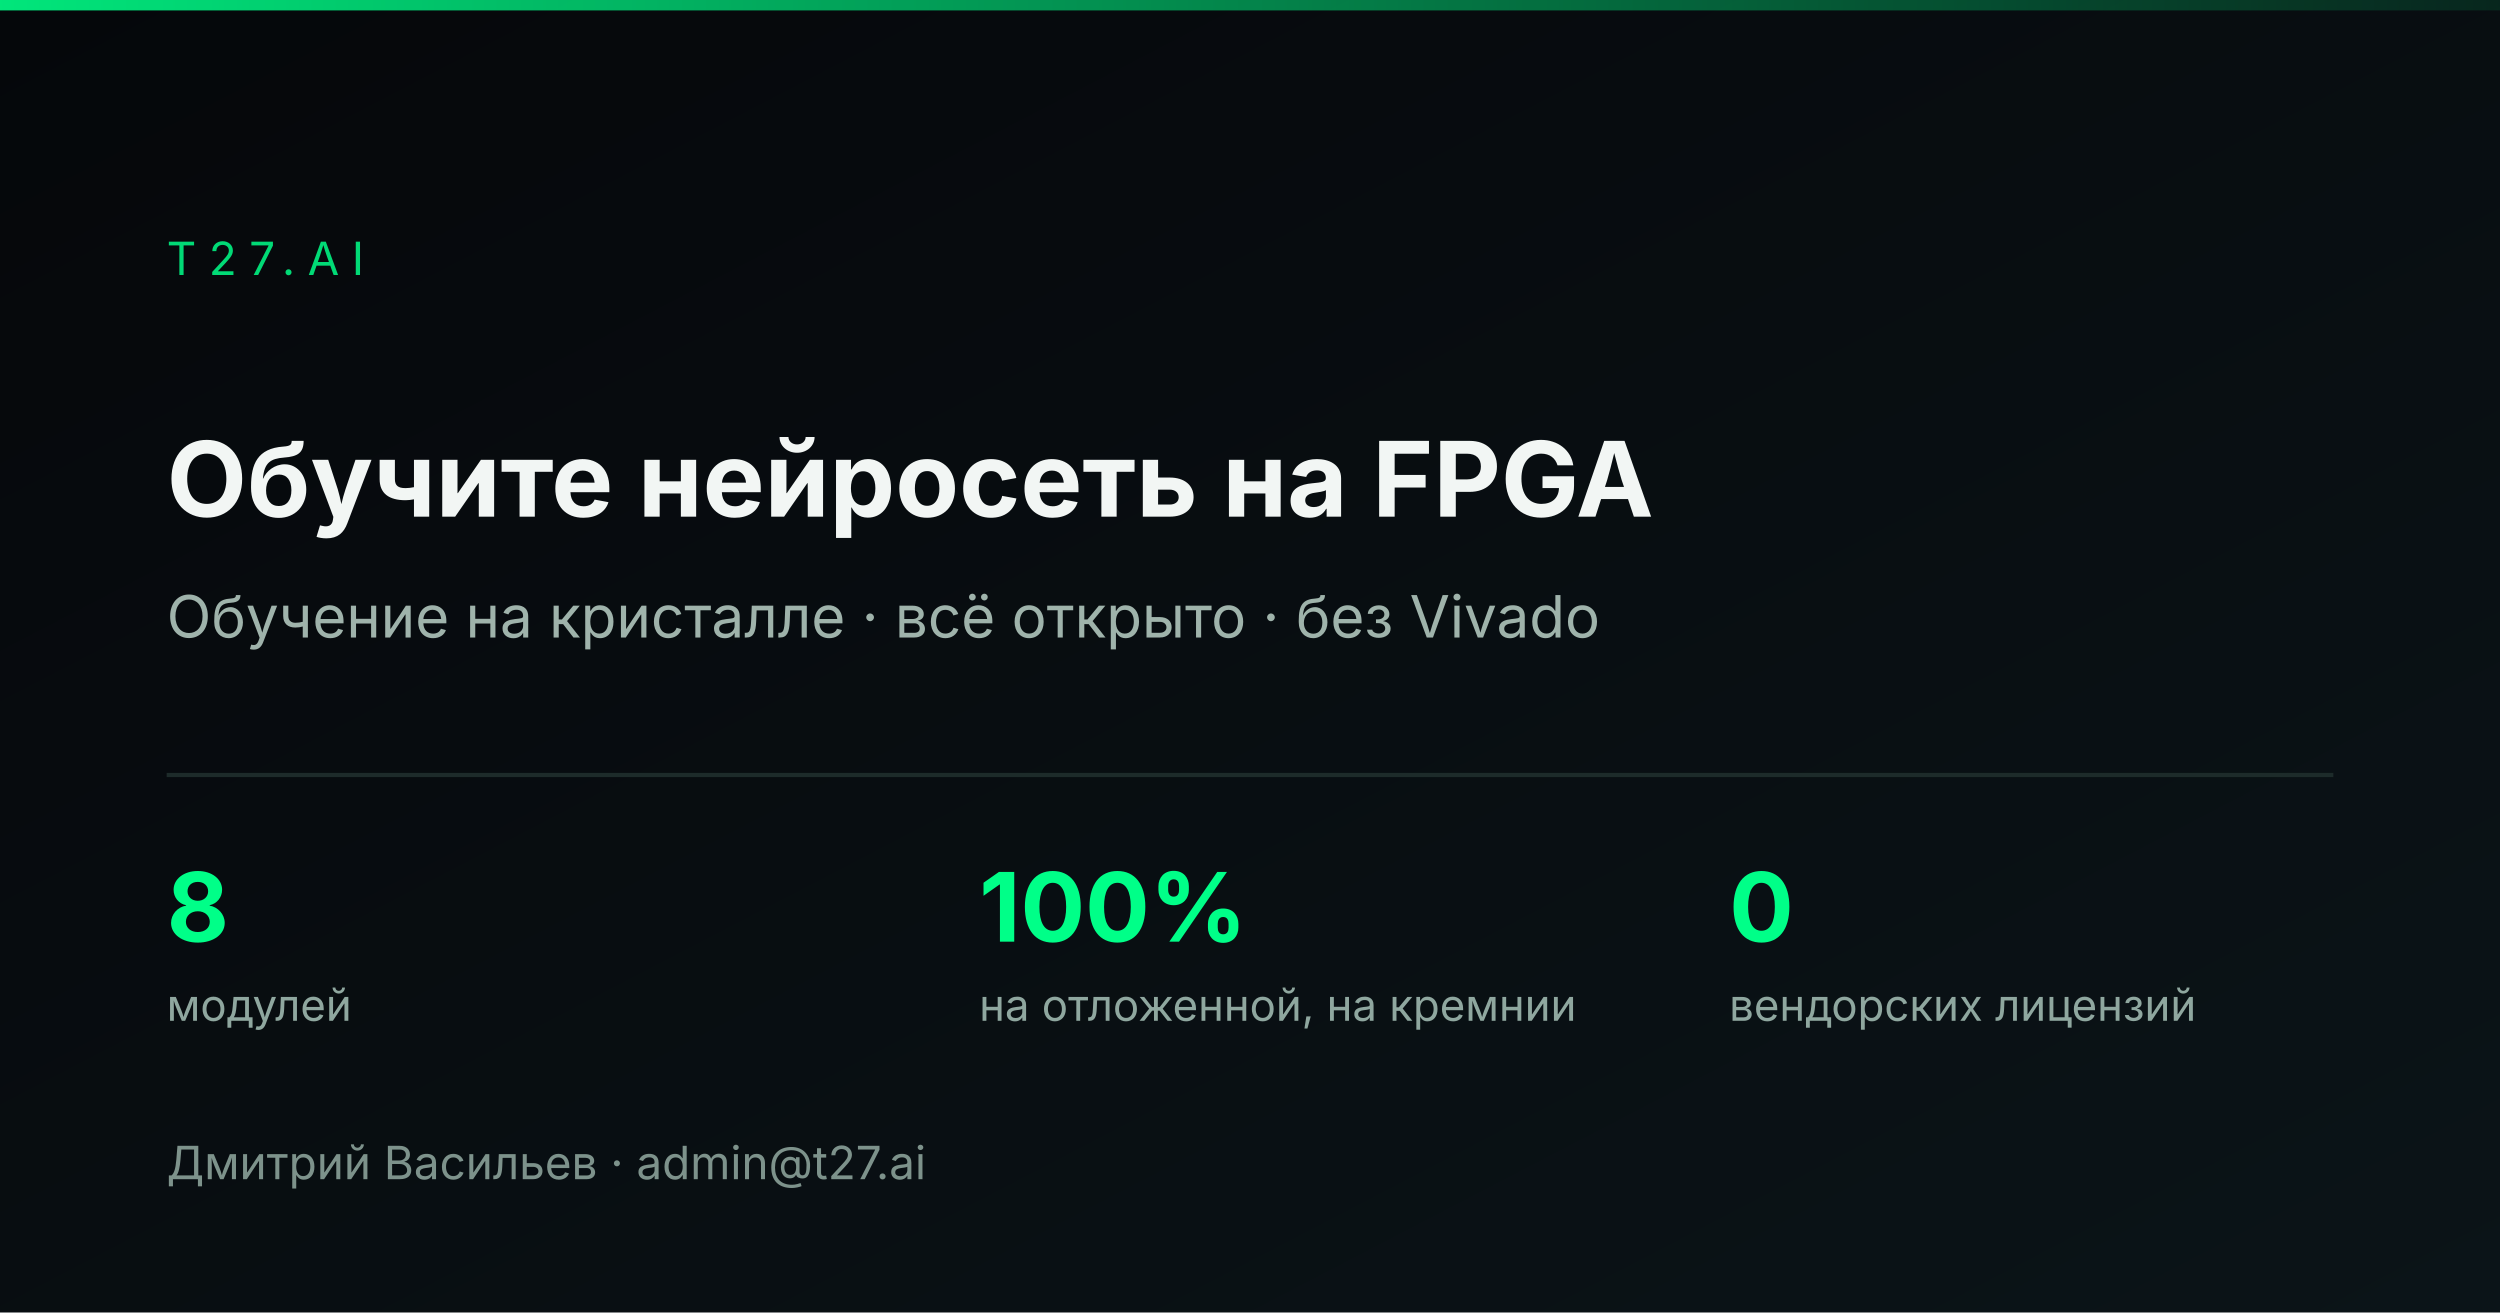
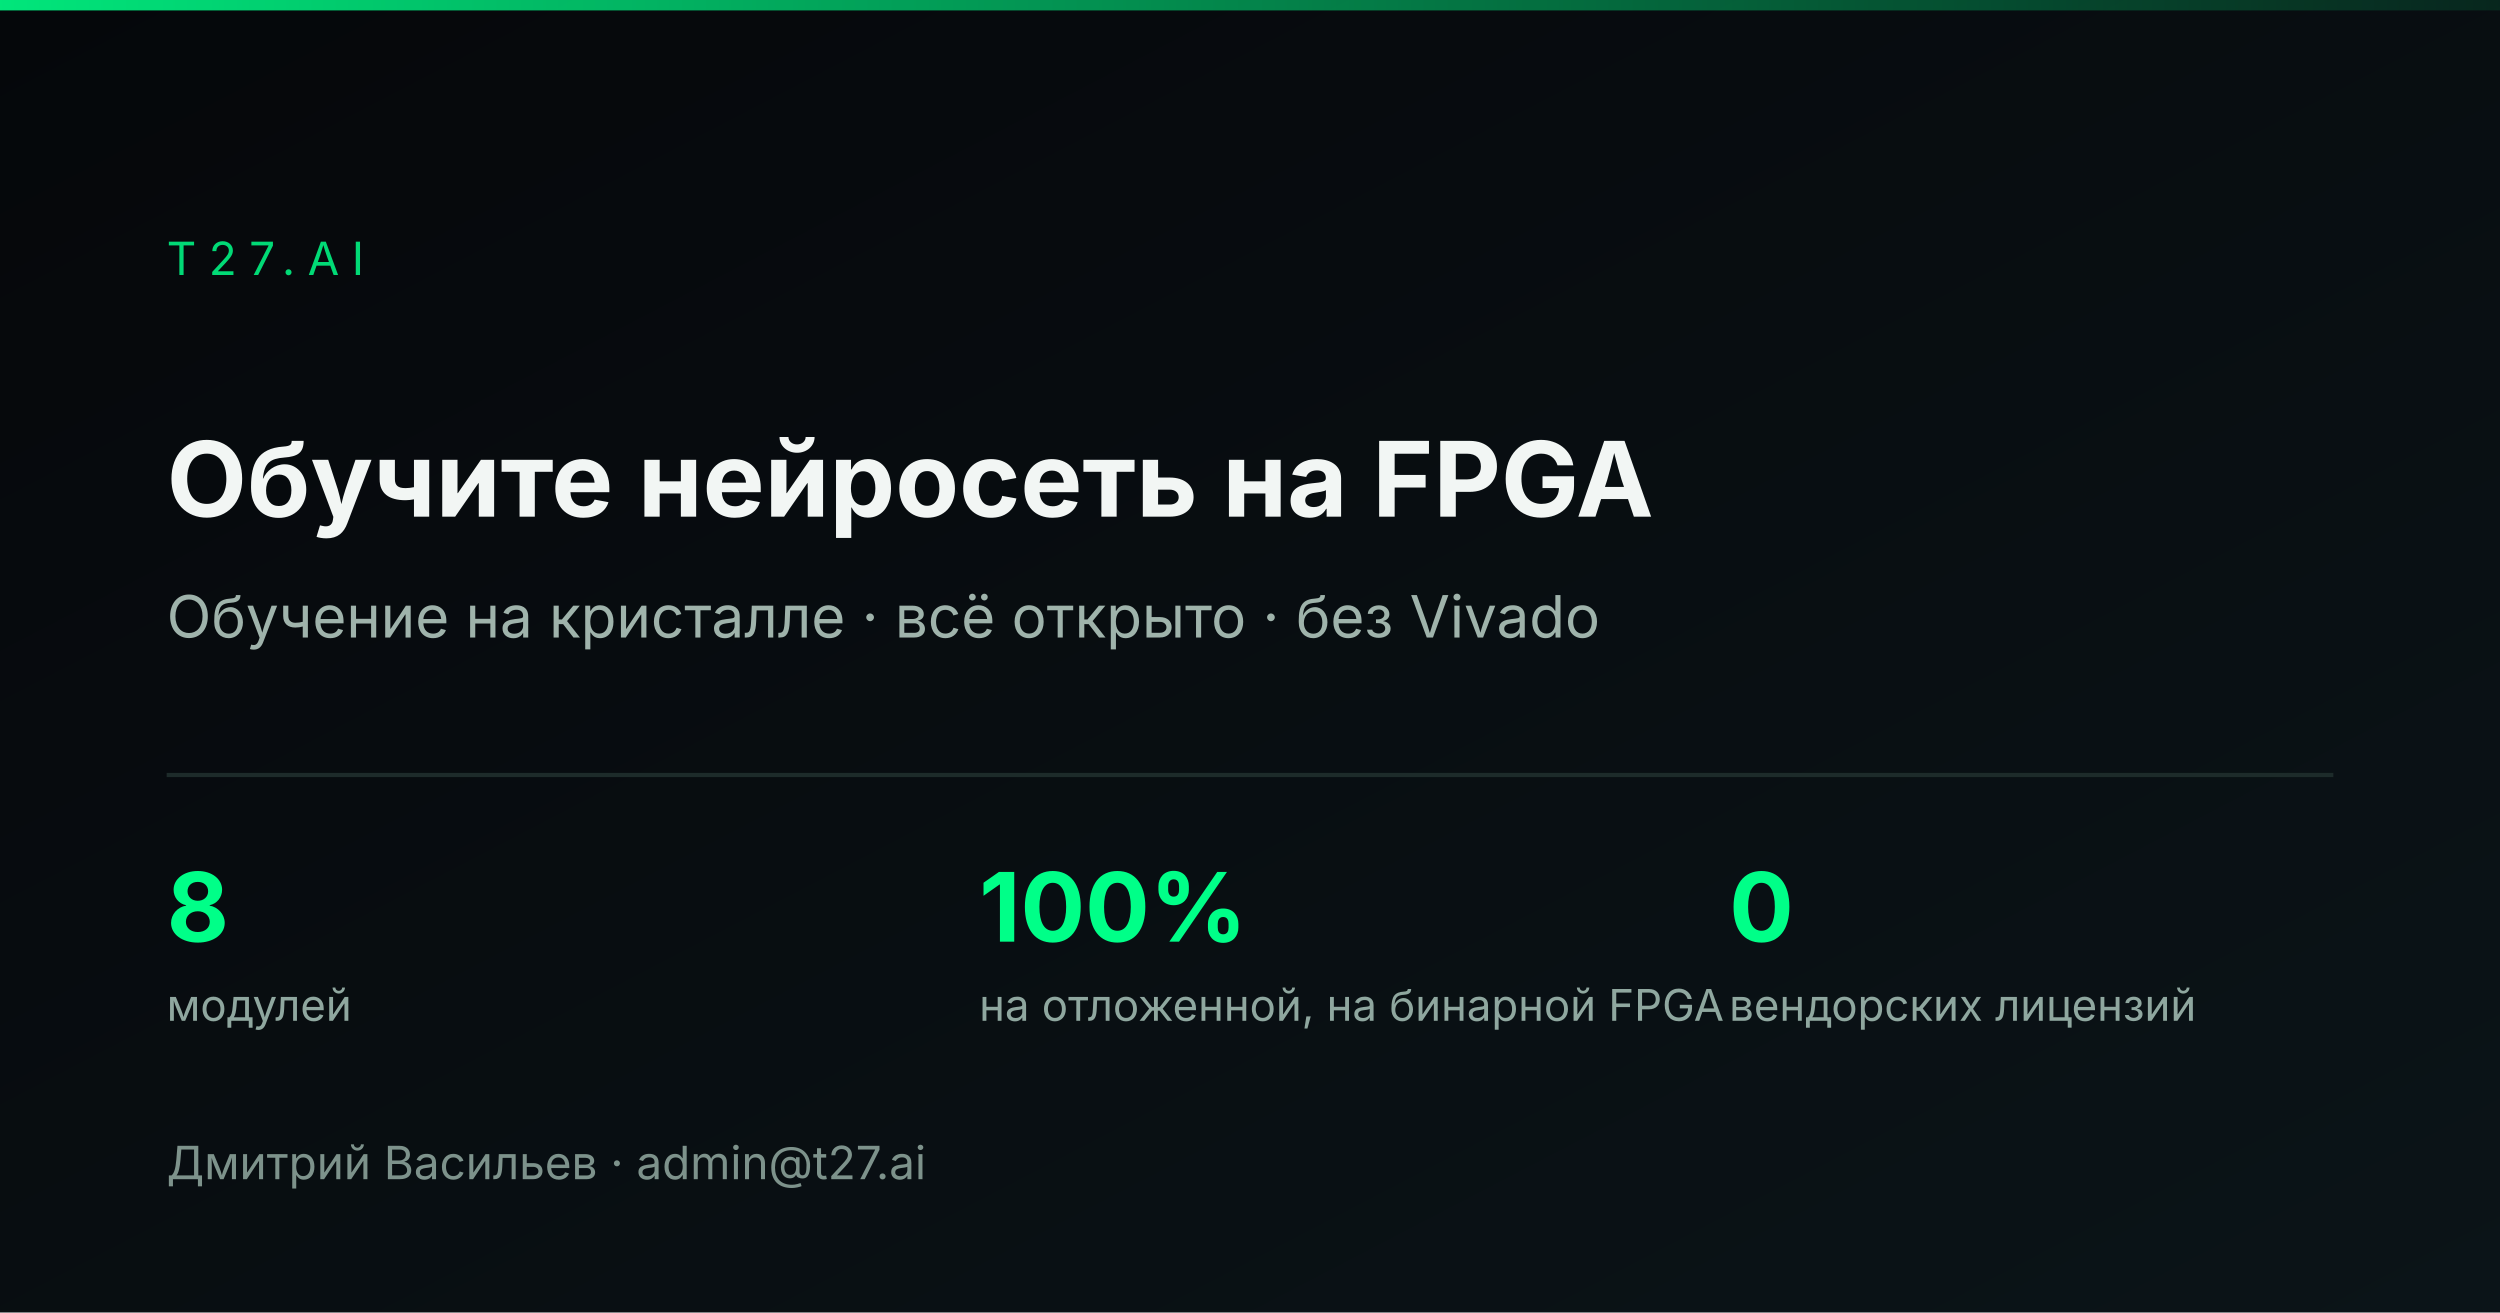
<svg xmlns="http://www.w3.org/2000/svg" width="1200" height="630" viewBox="0 0 1200 630" role="img" aria-label="Train a NN on an FPGA">
  <defs>
    <linearGradient id="bg" x1="0" y1="0" x2="1" y2="1">
      <stop offset="0%" stop-color="#05070a" />
      <stop offset="100%" stop-color="#0b1418" />
    </linearGradient>
    <linearGradient id="glow" x1="0" y1="0" x2="1" y2="0">
      <stop offset="0%" stop-color="#00ff88" stop-opacity="0.9" />
      <stop offset="100%" stop-color="#00ff88" stop-opacity="0.1" />
    </linearGradient>
  </defs>
  <rect width="1200" height="630" fill="url(#bg)" />
  <rect x="0" y="0" width="1200" height="5" fill="url(#glow)" />
  <text x="80" y="132" font-family="Inter,Helvetica,Arial,sans-serif" font-size="22" letter-spacing="6" fill="#00ff88" opacity="0.85">T27.AI</text>
  <text x="80" y="248" font-family="Inter,Helvetica,Arial,sans-serif" font-size="50" font-weight="700" fill="#f2f6f4">Обучите нейросеть на FPGA</text>
  <text x="80" y="306" font-family="Inter,Helvetica,Arial,sans-serif" font-size="28" fill="#9fb3ab">Обучение на кристалле · всё открыто · без Vivado</text>
  <line x1="80" y1="372" x2="1120" y2="372" stroke="#1d2b2a" stroke-width="2" />
  <text x="80" y="452" font-family="Inter,Helvetica,Arial,sans-serif" font-size="46" font-weight="700" fill="#00ff88">8</text>
  <text x="80" y="490" font-family="Inter,Helvetica,Arial,sans-serif" font-size="21" fill="#8fa79f">модулей</text>
  <text x="470" y="452" font-family="Inter,Helvetica,Arial,sans-serif" font-size="46" font-weight="700" fill="#00ff88">100%</text>
-   <text x="470" y="490" font-family="Inter,Helvetica,Arial,sans-serif" font-size="21" fill="#8fa79f">на отложенной, на кремнии</text>
+   <text x="470" y="490" font-family="Inter,Helvetica,Arial,sans-serif" font-size="21" fill="#8fa79f">на отложенной, на бинарной FPGA</text>
  <text x="830" y="452" font-family="Inter,Helvetica,Arial,sans-serif" font-size="46" font-weight="700" fill="#00ff88">0</text>
  <text x="830" y="490" font-family="Inter,Helvetica,Arial,sans-serif" font-size="21" fill="#8fa79f">вендорских лицензий</text>
  <text x="80" y="566" font-family="Inter,Helvetica,Arial,sans-serif" font-size="22" fill="#7d928b">Дмитрий Васильев · admin@t27.ai</text>
</svg>
